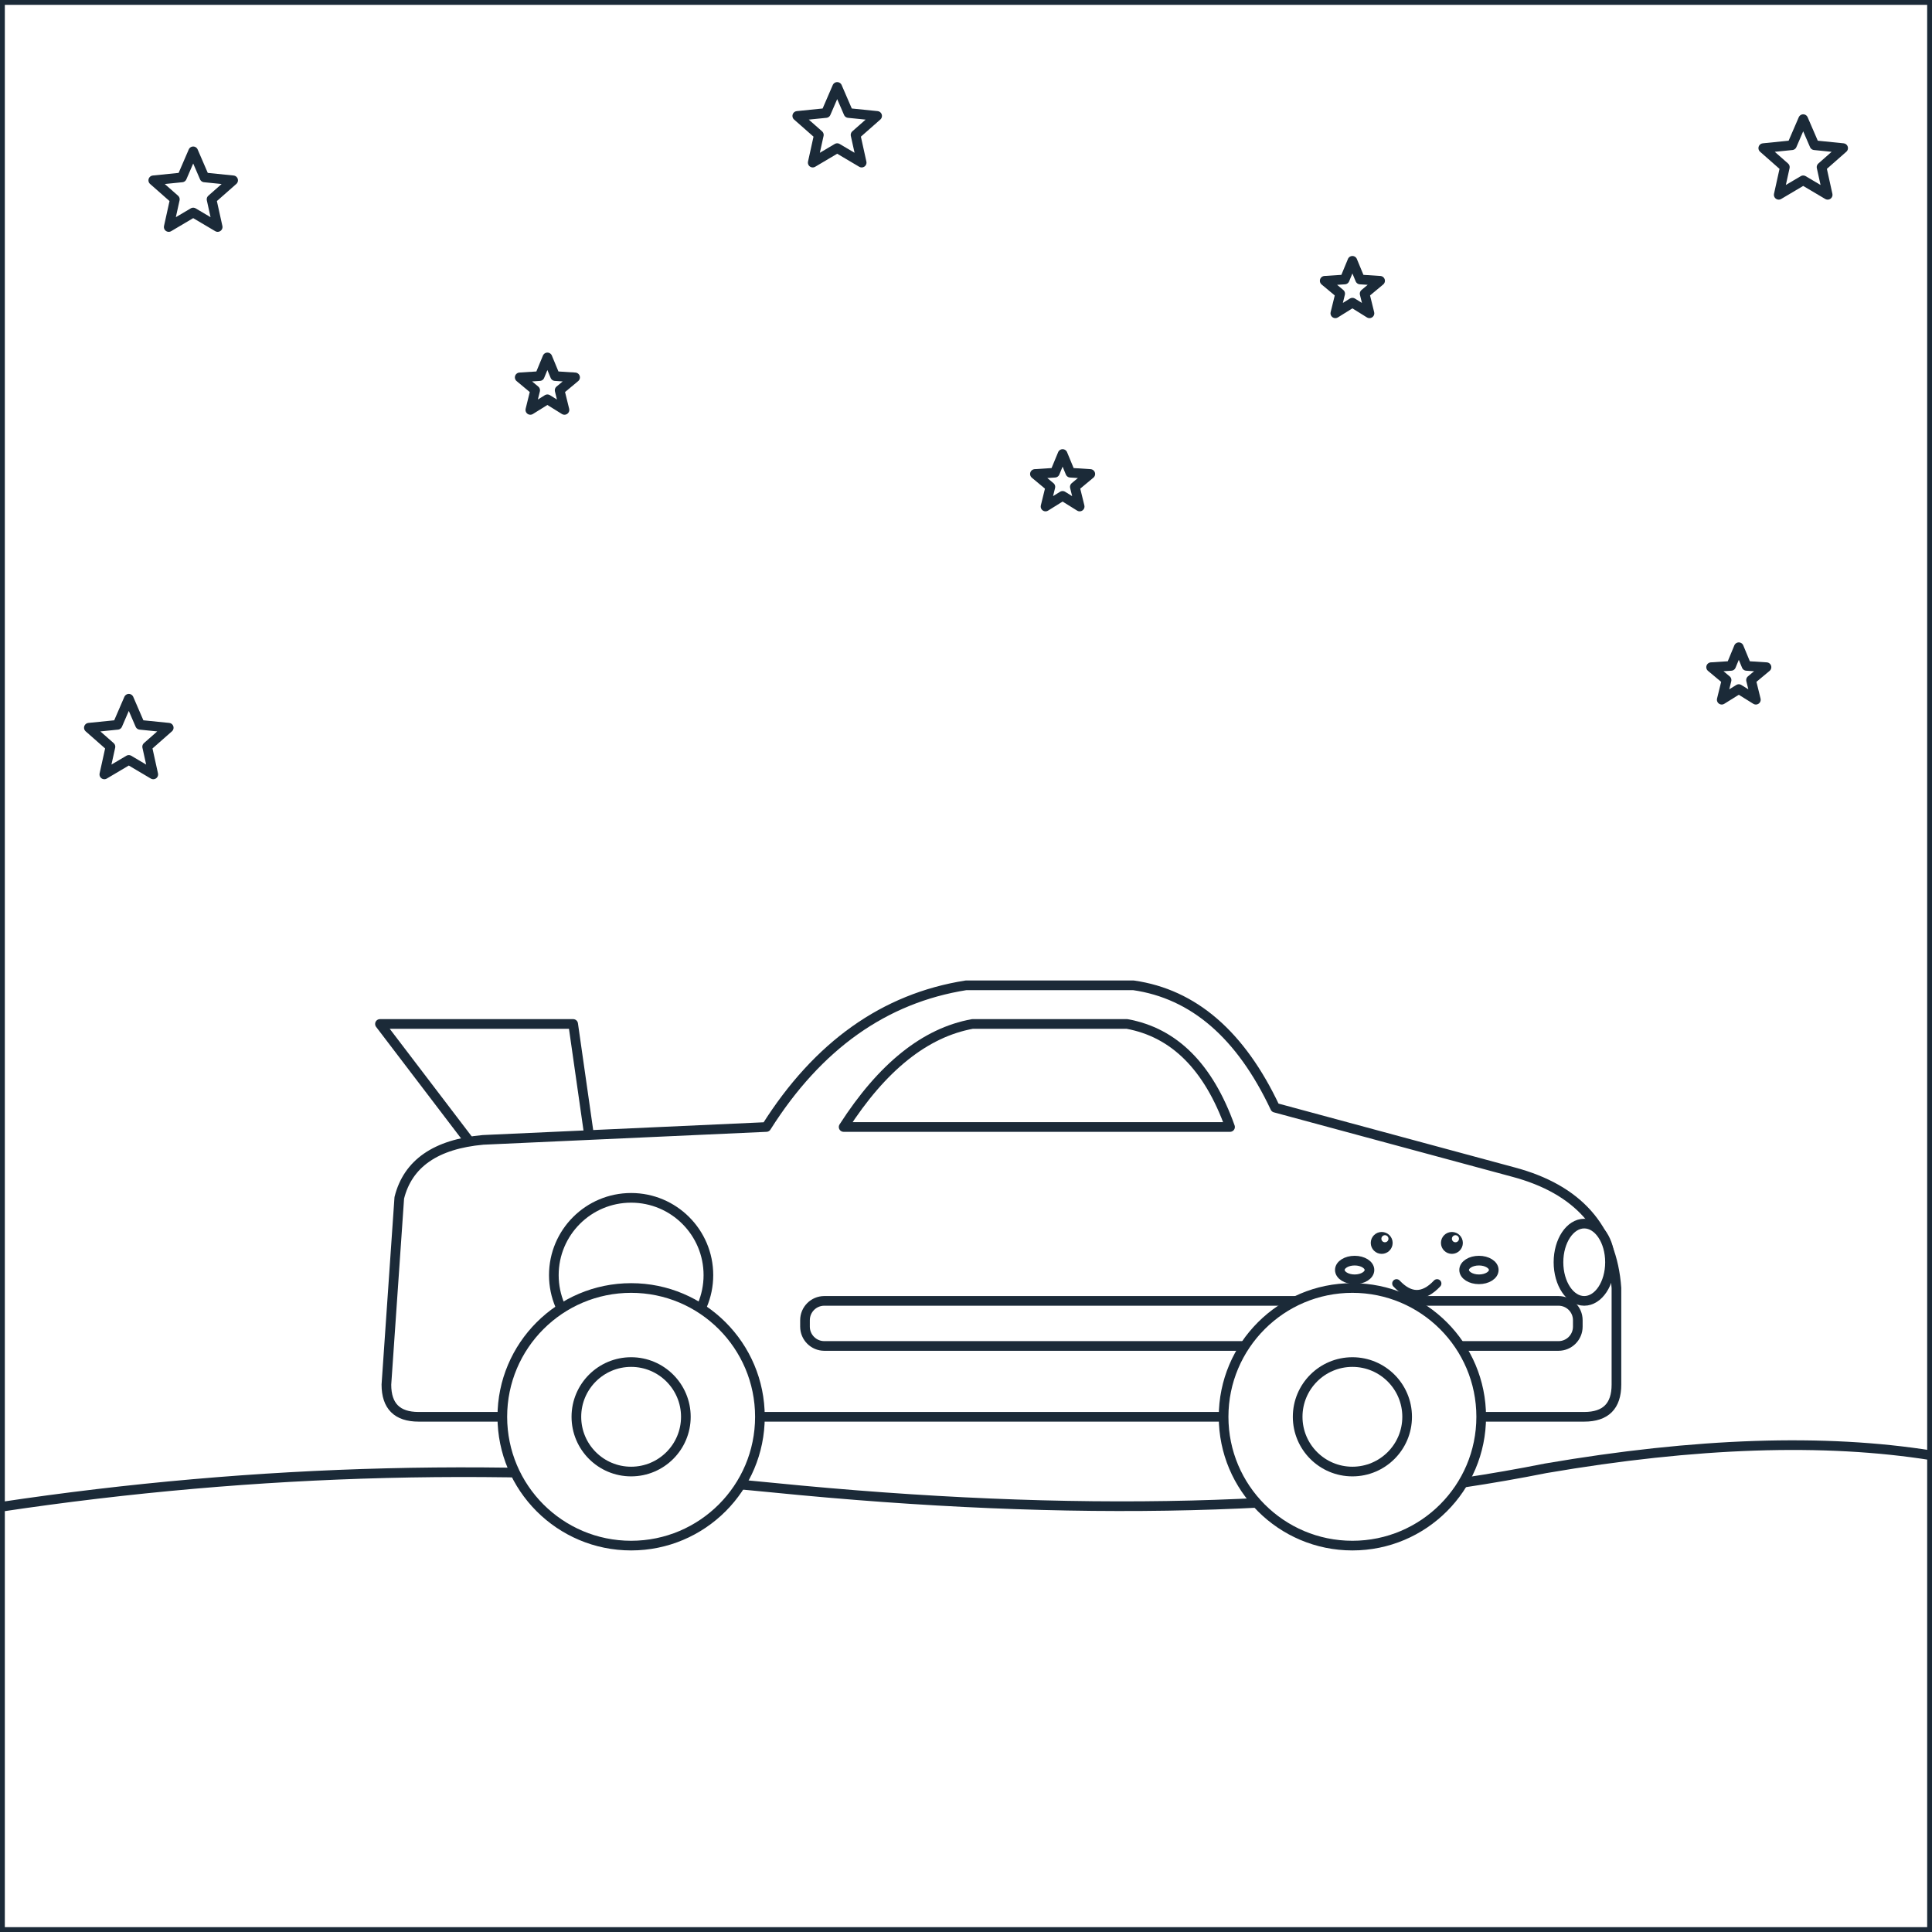
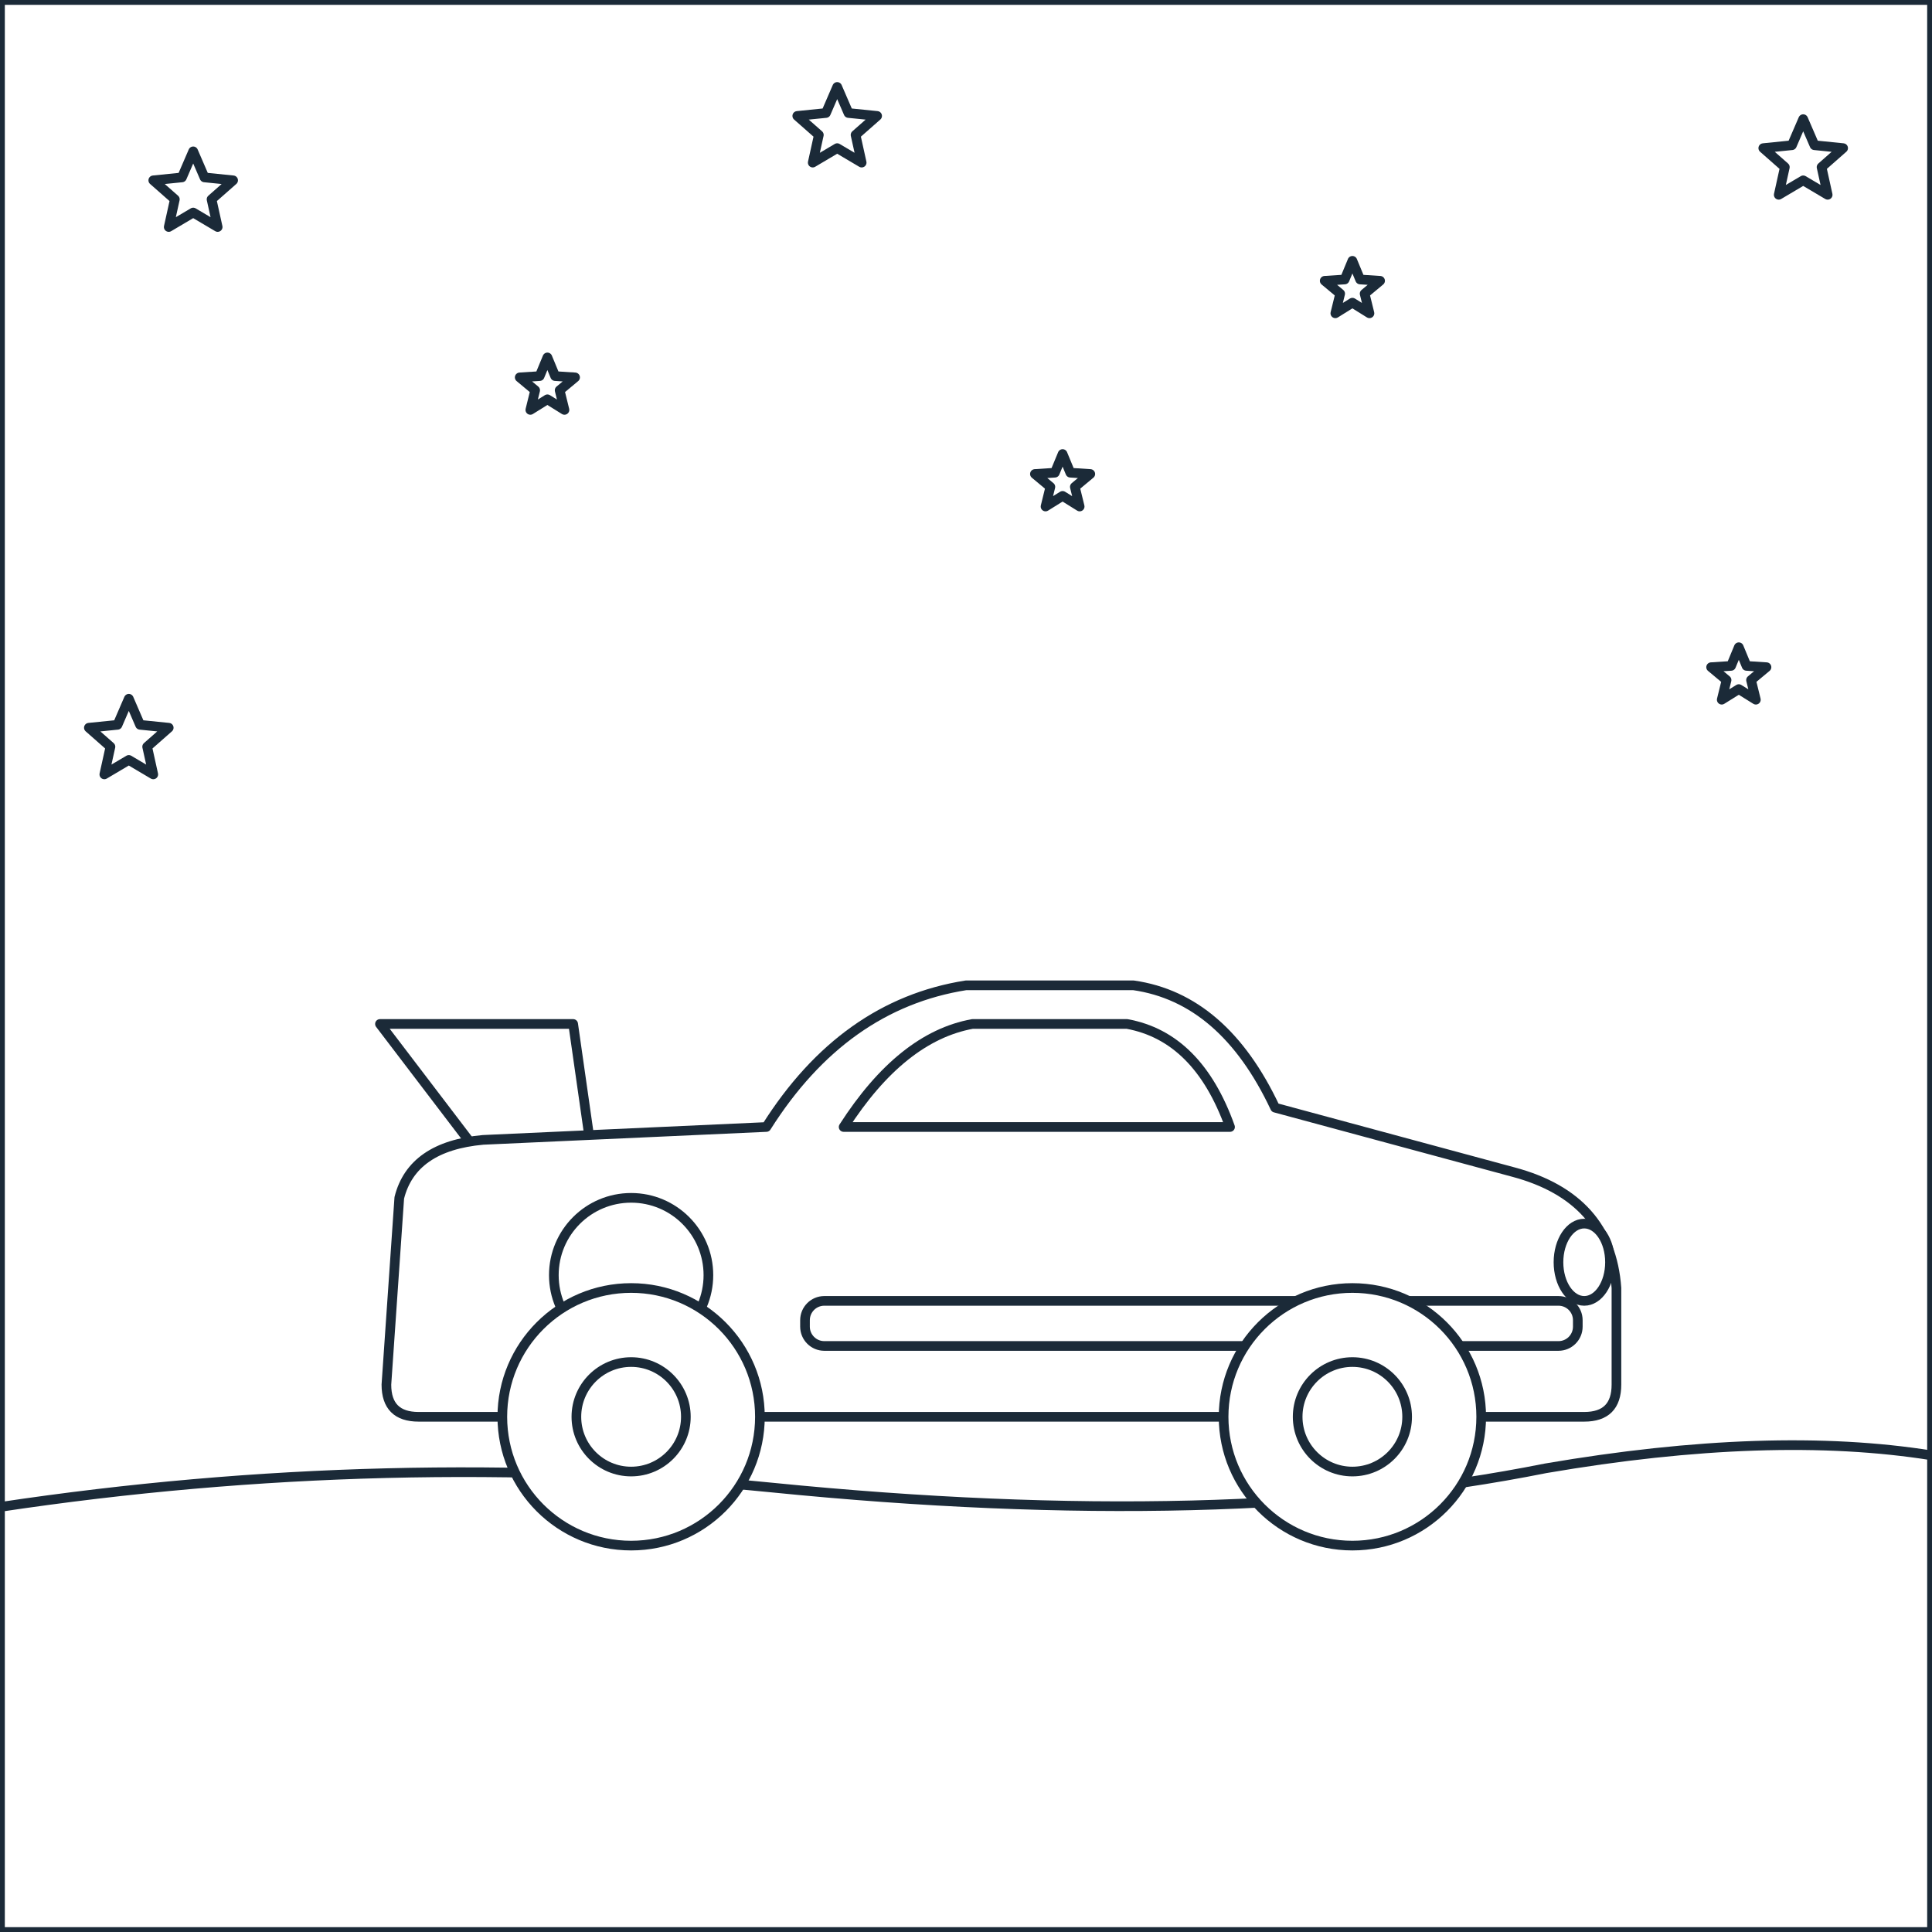
<svg xmlns="http://www.w3.org/2000/svg" viewBox="0 0 600 600" data-picture="xe-dua--the-c-tap-su">
  <g class="scene-back">
    <rect x="0" y="0" width="600" height="600" rx="0" id="r-nen-troi" data-region="nen-troi" class="region" fill="#FFFFFF" stroke="#1B2A38" stroke-width="3" stroke-linejoin="round" />
    <polygon points="60,47 63.5,55.1 72.4,56 65.7,61.9 67.6,70.5 60,66 52.4,70.5 54.3,61.9 47.6,56 56.5,55.1" id="r-sao-1" data-region="sao-1" class="region" fill="#FFFFFF" stroke="#1B2A38" stroke-width="3" stroke-linejoin="round" />
    <polygon points="170,111 172.4,116.8 178.6,117.2 173.8,121.2 175.3,127.3 170,124 164.7,127.3 166.2,121.2 161.4,117.2 167.6,116.8" id="r-sao-2" data-region="sao-2" class="region" fill="#FFFFFF" stroke="#1B2A38" stroke-width="3" stroke-linejoin="round" />
    <polygon points="260,27 263.5,35.1 272.4,36 265.7,41.9 267.6,50.5 260,46 252.4,50.5 254.3,41.9 247.6,36 256.5,35.1" id="r-sao-3" data-region="sao-3" class="region" fill="#FFFFFF" stroke="#1B2A38" stroke-width="3" stroke-linejoin="round" />
    <polygon points="420,81 422.4,86.8 428.6,87.2 423.8,91.2 425.3,97.3 420,94 414.7,97.3 416.2,91.2 411.4,87.2 417.6,86.8" id="r-sao-4" data-region="sao-4" class="region" fill="#FFFFFF" stroke="#1B2A38" stroke-width="3" stroke-linejoin="round" />
    <polygon points="560,37 563.5,45.1 572.4,46 565.7,51.9 567.6,60.5 560,56 552.4,60.5 554.3,51.9 547.6,46 556.5,45.1" id="r-sao-5" data-region="sao-5" class="region" fill="#FFFFFF" stroke="#1B2A38" stroke-width="3" stroke-linejoin="round" />
    <polygon points="540,201 542.4,206.8 548.6,207.2 543.8,211.2 545.3,217.3 540,214 534.7,217.3 536.2,211.2 531.4,207.2 537.6,206.8" id="r-sao-6" data-region="sao-6" class="region" fill="#FFFFFF" stroke="#1B2A38" stroke-width="3" stroke-linejoin="round" />
    <polygon points="40,217 43.5,225.1 52.4,226 45.7,231.9 47.6,240.5 40,236 32.4,240.5 34.3,231.9 27.6,226 36.5,225.1" id="r-sao-7" data-region="sao-7" class="region" fill="#FFFFFF" stroke="#1B2A38" stroke-width="3" stroke-linejoin="round" />
    <polygon points="330,141 332.4,146.8 338.6,147.2 333.8,151.2 335.3,157.3 330,154 324.7,157.3 326.2,151.2 321.4,147.2 327.6,146.8" id="r-sao-8" data-region="sao-8" class="region" fill="#FFFFFF" stroke="#1B2A38" stroke-width="3" stroke-linejoin="round" />
    <path d="M 0 468 Q 120 450 240 462 Q 380 476 480 456 Q 550 444 600 452 L 600 600 L 0 600 Z" id="r-mat-dat-hanh-tinh" data-region="mat-dat-hanh-tinh" class="region" fill="#FFFFFF" stroke="#1B2A38" stroke-width="3" stroke-linejoin="round" />
  </g>
  <g id="subject" class="subject anim-drive">
    <polygon points="118,318 178,318 184,360 150,360" id="r-canh-gio" data-region="canh-gio" class="region" fill="#FFFFFF" stroke="#1B2A38" stroke-width="3" stroke-linejoin="round" />
    <path d="M 120 430 L 124 372 Q 128 356 150 354 L 238 350 Q 262 312 300 306 L 352 306 Q 380 310 396 344 L 470 364 Q 500 372 502 400 L 502 430 Q 502 440 492 440 L 130 440 Q 120 440 120 430 Z" id="r-than-xe" data-region="than-xe" class="region" fill="#FFFFFF" stroke="#1B2A38" stroke-width="3" stroke-linejoin="round" />
    <path d="M 262 350 Q 280 322 302 318 L 350 318 Q 372 322 382 350 Z" id="r-kinh-lai" data-region="kinh-lai" class="region" fill="#FFFFFF" stroke="#1B2A38" stroke-width="3" stroke-linejoin="round" />
    <ellipse cx="196" cy="396" rx="24" ry="24" id="r-so-xe" data-region="so-xe" class="region" fill="#FFFFFF" stroke="#1B2A38" stroke-width="3" stroke-linejoin="round" />
    <rect x="250" y="404" width="240" height="14" rx="6" id="r-soc-xe" data-region="soc-xe" class="region" fill="#FFFFFF" stroke="#1B2A38" stroke-width="3" stroke-linejoin="round" />
    <ellipse cx="492" cy="392" rx="8" ry="12" id="r-den-truoc" data-region="den-truoc" class="region" fill="#FFFFFF" stroke="#1B2A38" stroke-width="3" stroke-linejoin="round" />
    <ellipse cx="196" cy="440" rx="40" ry="40" id="r-banh-sau" data-region="banh-sau" class="region" fill="#FFFFFF" stroke="#1B2A38" stroke-width="3" stroke-linejoin="round" />
    <ellipse cx="196" cy="440" rx="17" ry="17" id="r-mam-sau" data-region="mam-sau" class="region" fill="#FFFFFF" stroke="#1B2A38" stroke-width="3" stroke-linejoin="round" />
    <ellipse cx="420" cy="440" rx="40" ry="40" id="r-banh-truoc" data-region="banh-truoc" class="region" fill="#FFFFFF" stroke="#1B2A38" stroke-width="3" stroke-linejoin="round" />
    <ellipse cx="420" cy="440" rx="17" ry="17" id="r-mam-truoc" data-region="mam-truoc" class="region" fill="#FFFFFF" stroke="#1B2A38" stroke-width="3" stroke-linejoin="round" />
-     <g class="deco" pointer-events="none">
-       <circle cx="429.1" cy="386" r="3.4" fill="#1B2A38" />
-     </g>
-     <g class="deco" pointer-events="none">
-       <circle cx="450.9" cy="386" r="3.4" fill="#1B2A38" />
-     </g>
-     <g class="deco" pointer-events="none">
-       <circle cx="430.1" cy="384.7" r="1.1" fill="#FFFFFF" />
-     </g>
-     <g class="deco" pointer-events="none">
-       <circle cx="452" cy="384.7" r="1.1" fill="#FFFFFF" />
-     </g>
-     <ellipse cx="420.7" cy="394.4" rx="4.6" ry="2.9" id="r-ma-trai" data-region="ma-trai" class="region" fill="#FFFFFF" stroke="#1B2A38" stroke-width="3" stroke-linejoin="round" />
-     <ellipse cx="459.3" cy="394.4" rx="4.6" ry="2.9" id="r-ma-phai" data-region="ma-phai" class="region" fill="#FFFFFF" stroke="#1B2A38" stroke-width="3" stroke-linejoin="round" />
-     <g class="deco" pointer-events="none">
-       <path d="M 433.7 398.6 Q 440 405.3 446.3 398.6" fill="none" stroke="#1B2A38" stroke-width="2.68" stroke-linecap="round" stroke-linejoin="round" />
-     </g>
  </g>
  <g class="scene-front">

</g>
</svg>
